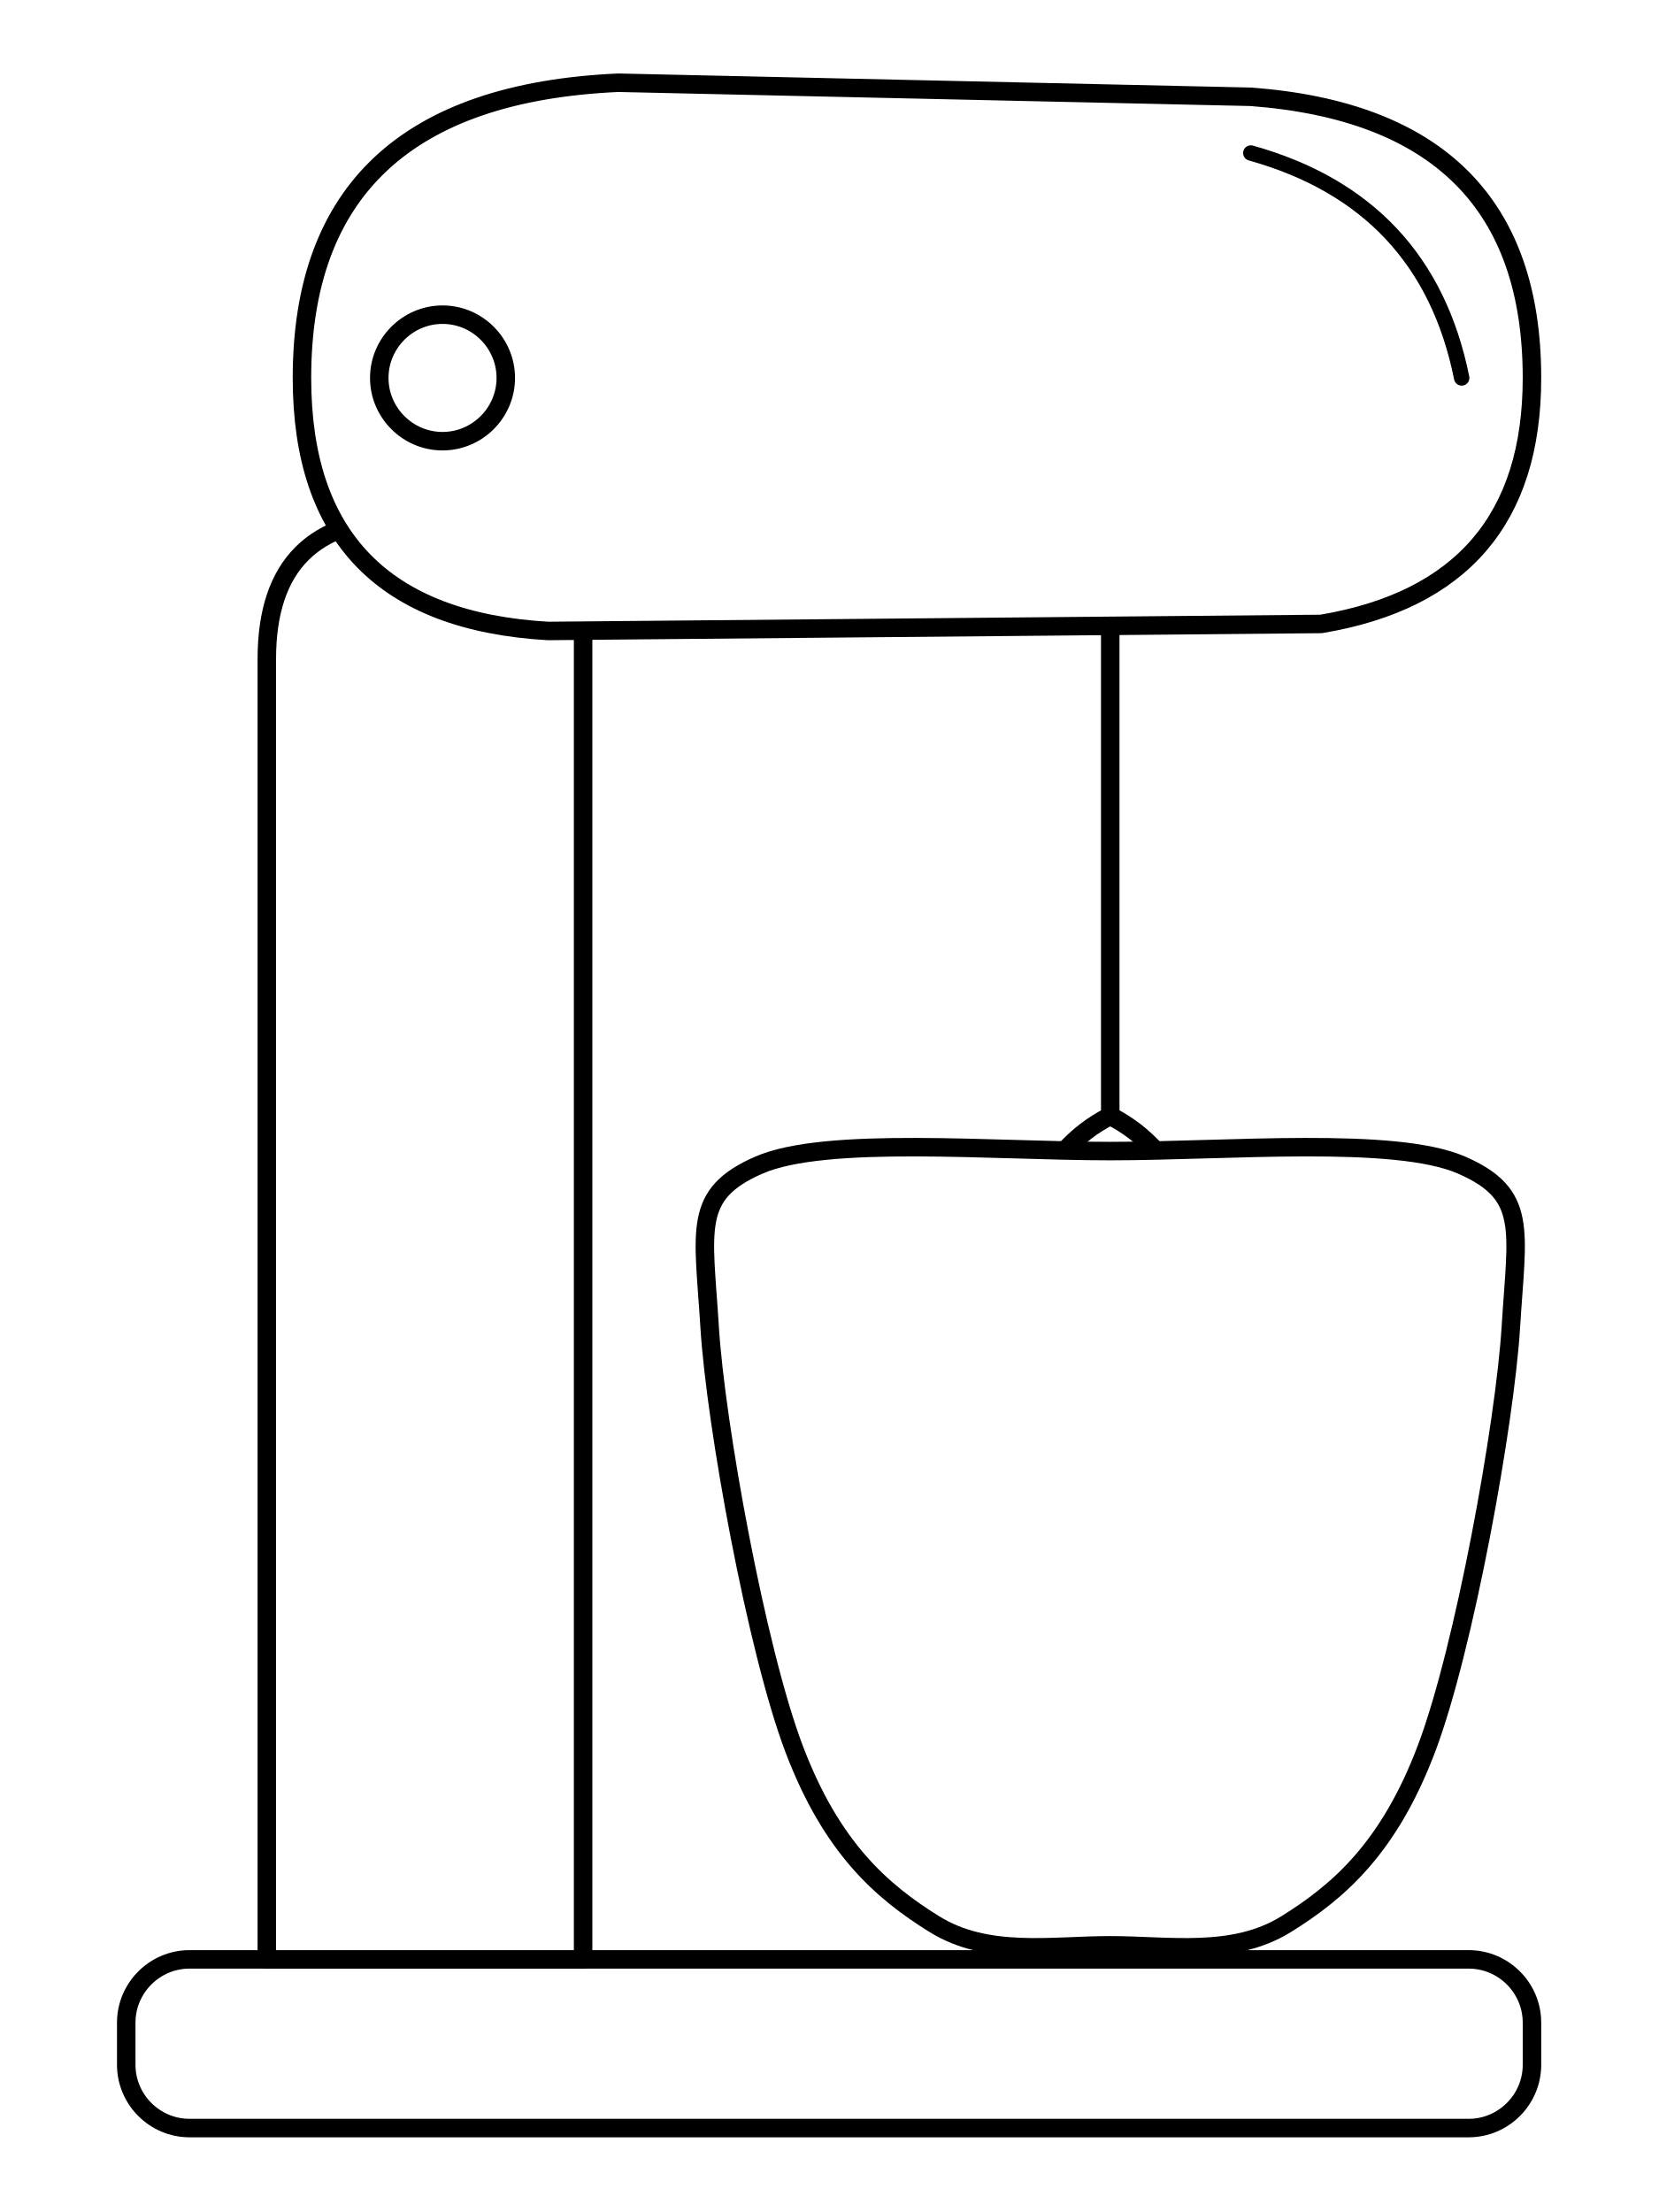
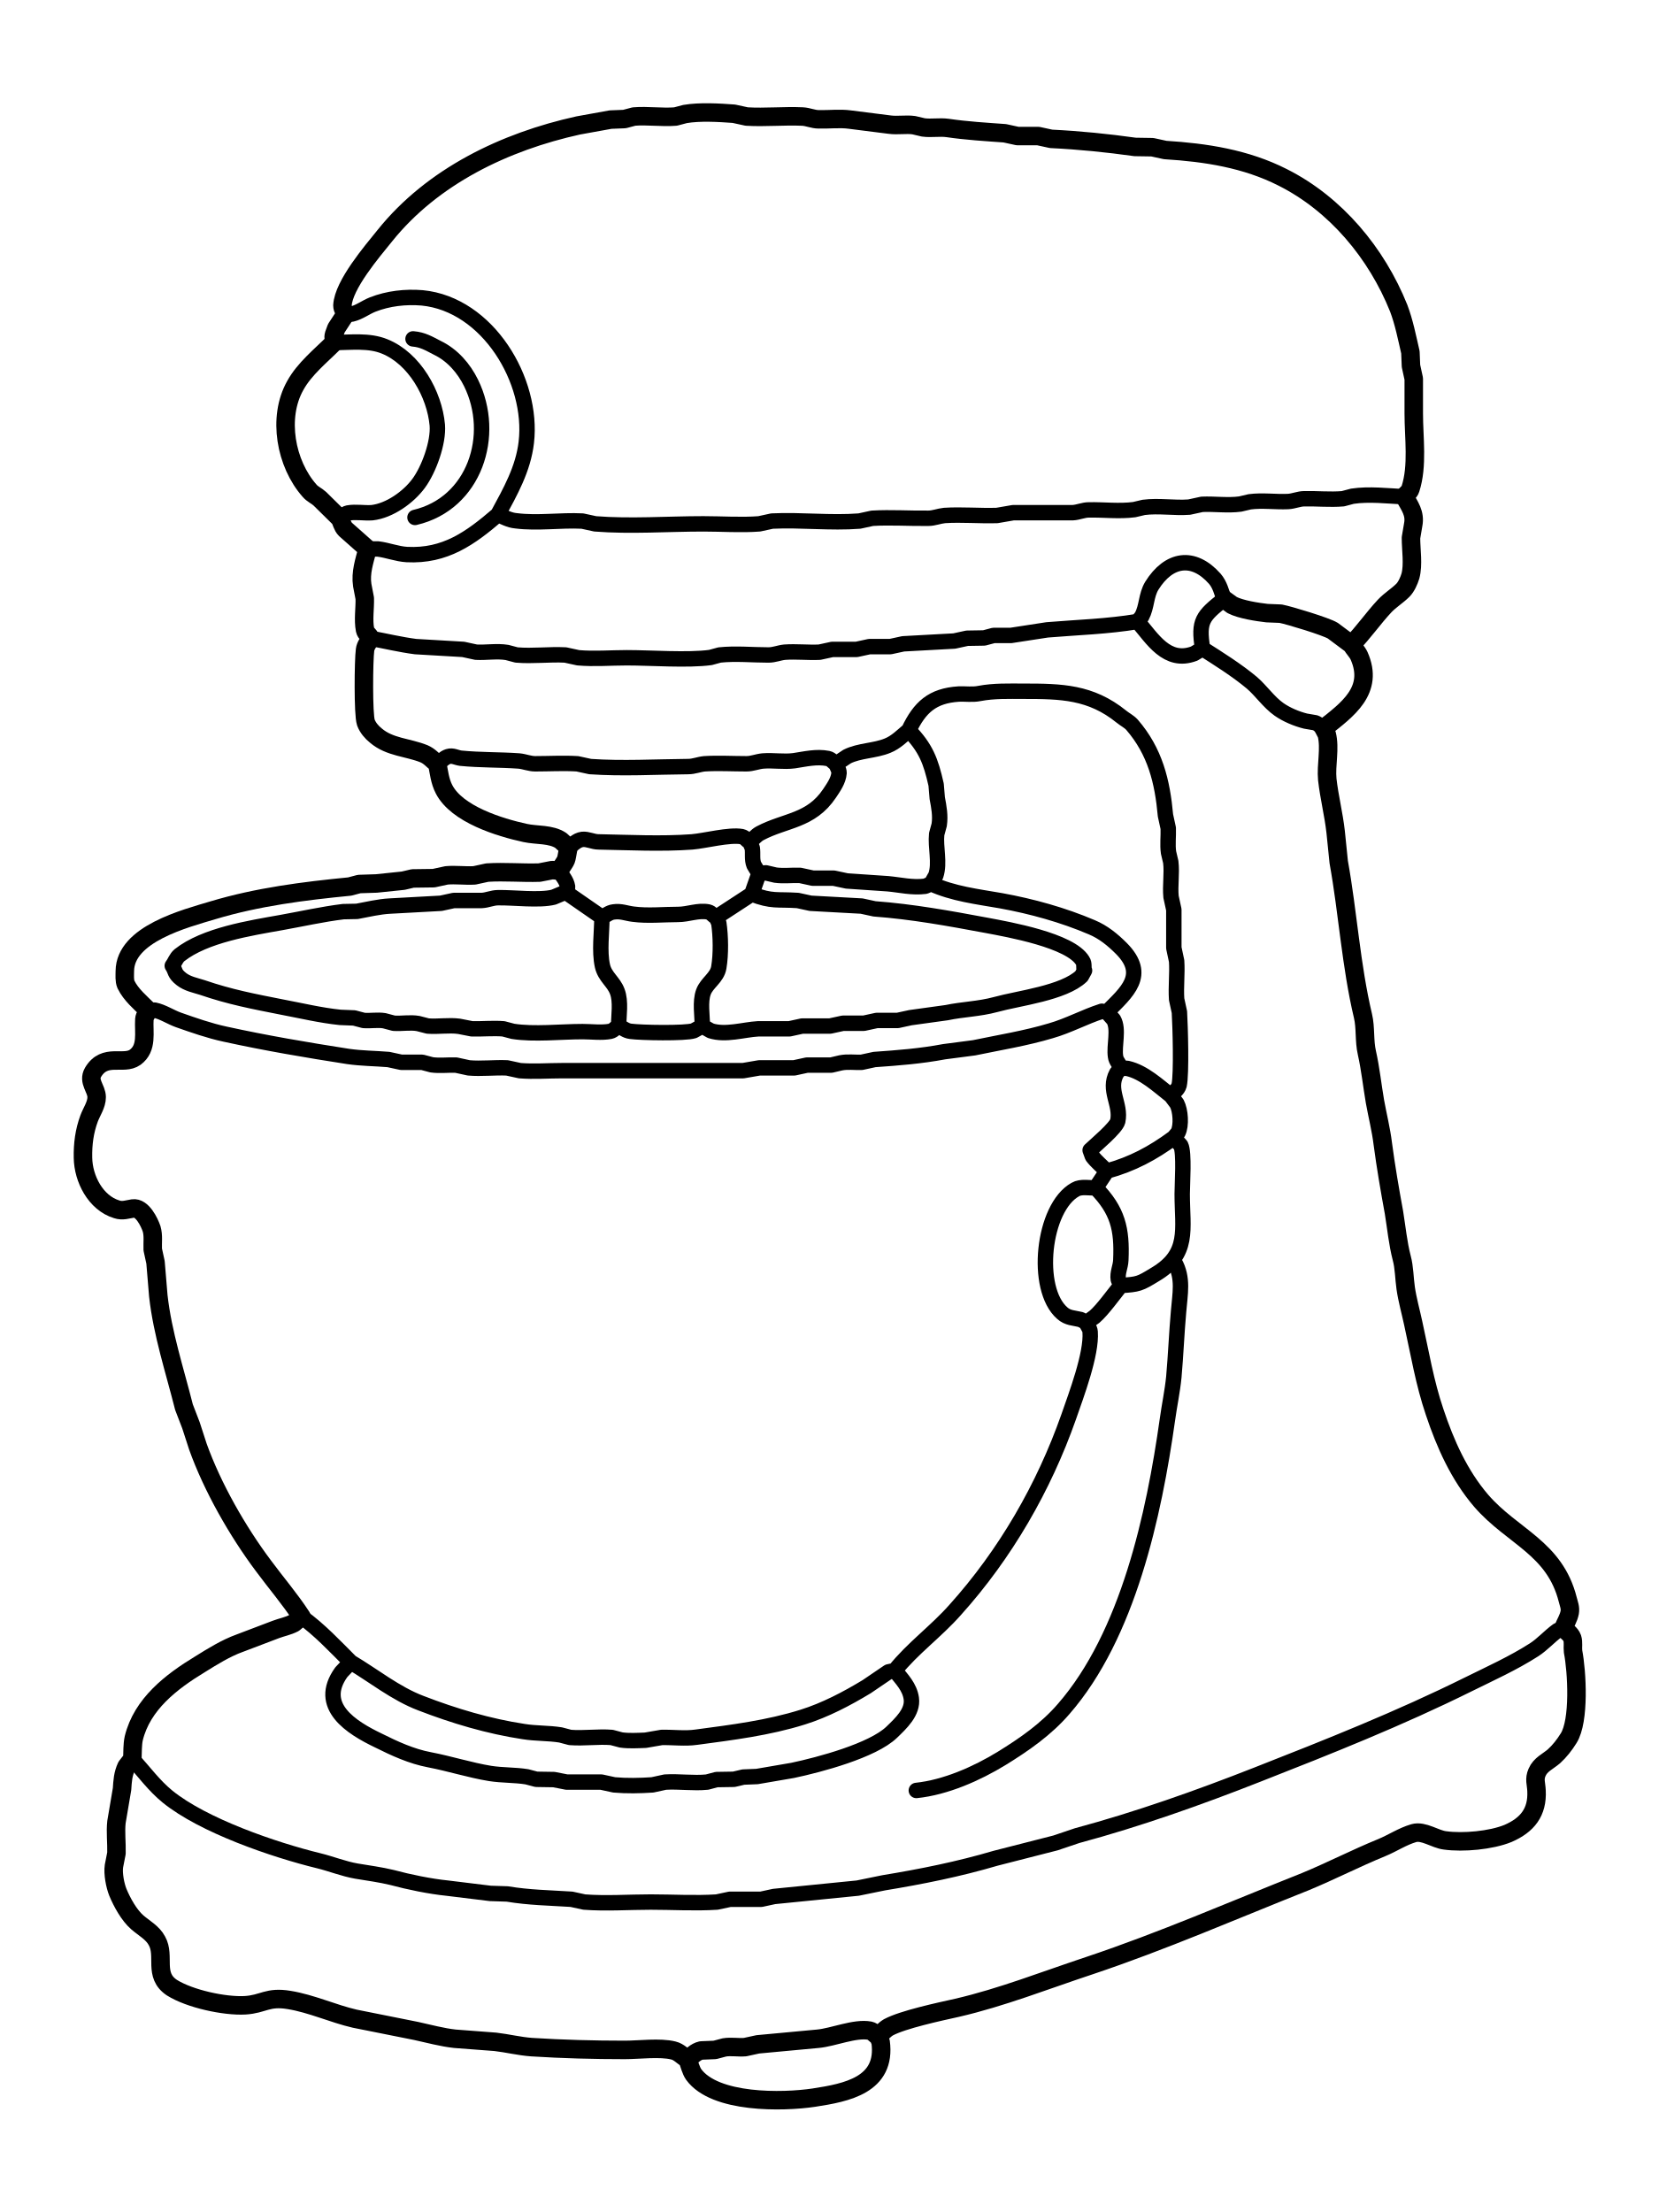
<svg xmlns="http://www.w3.org/2000/svg" version="1.1" viewBox="0 0 600 800" width="5.607in" height="7.476in" role="img" aria-label="The Stand Mixer, a picture to color">
  <rect width="600" height="800" fill="#fff" />
-   <g transform="translate(-81.443 -181.065) scale(1.271)" fill="#fff" data-bw="white" stroke="#000" stroke-width="5.26" stroke-linecap="round" stroke-linejoin="round">
-     <path d="M118 700 L482 700 C491.9 700 500 708.1 500 718 L500 730 C500 739.9 491.9 748 482 748 L118 748 C108.1 748 100 739.9 100 730 L100 718 C100 708.1 108.1 700 118 700 Z" />
-     <path d="M140 700 L140 330 C140 303.3 153.3 290 180 290 L230 290 L230 700 Z" />
-     <path d="M150 250 C150 196.7 180 168.7 240 166 L420 170 C473.3 174 500 200.7 500 250 C500 290 480 313.3 440 320 L220 322 C173.3 319.3 150 295.3 150 250 Z" />
-     <path fill="none" stroke-width="4.383" d="M420 186 C453.3 195.3 473.3 216.7 480 250" />
-     <path d="M208 250 C208 259.9 199.9 268 190 268 C180.1 268 172 259.9 172 250 C172 240.1 180.1 232 190 232 C199.9 232 208 240.1 208 250 Z" />
-     <path fill="none" d="M380 322 L380 460" />
-     <path d="M380 460 C340 480 340 560 380 580 C420 560 420 480 380 460 Z" />
-     <path d="M380 470 C413.3 470 461 465.7 480 474 C499 482.3 495.7 492.3 494 520 C492.3 547.7 480.7 611.7 470 640 C459.3 668.3 445 680.7 430 690 C415 699.3 396.7 696 380 696 C363.3 696 345 699.3 330 690 C315 680.7 300.7 668.3 290 640 C279.3 611.7 267.7 547.7 266 520 C264.3 492.3 261 482.3 280 474 C299 465.7 346.7 470 380 470 Z" />
+   <g transform="translate(-3.284 -2.252) scale(1.009)" fill="#fff" data-bw="white" stroke="#000" stroke-width="6.63" stroke-linecap="round" stroke-linejoin="round">
+     <path fill="none" stroke-width="5.525" d="M127 115 L129.4 114.8 C132 114.2 134.3 112.4 136.8 111.4 C142.4 109.2 148.6 108.5 154.6 109 C178.1 111.3 194.5 138.7 191.9 160.8 C190.8 170.3 186.2 178.4 181.7 186.7 M123 125 C129 125 135.5 124.1 141.1 126.4 C151.8 130.7 159 143.5 160 154.6 C160.5 160.8 157 170.5 153.3 175.5 C149.7 180.4 142.9 185.3 136.6 186 C133.8 186.2 130.8 185.6 128 186.1 C126.6 186.4 126.1 187.6 125 188 M506.7 180.3 C500.7 180 493.9 179.2 488 180.1 L484.6 181 C480 181.4 475.3 180.9 470.8 181 C468.8 181 467 181.9 464.9 182 C460.4 182.2 455.7 181.5 451.2 182.1 L447.8 182.9 C443.3 183.5 438.6 182.8 434.1 183 L429.5 184 C424.1 184.4 418.6 183.4 413.2 184.1 L409.8 184.9 C404.5 185.6 398.9 184.9 393.6 185 C391.5 185 389.8 185.9 387.7 186 L366.4 186 L360.6 187 C354.4 187.2 348 186.6 341.8 187 C339.8 187.2 338 188 336 188 C329.3 188.1 322.6 187.6 315.9 188 L311.3 189 C301 189.8 290.4 188.5 280 189 L275.4 190 C268.9 190.5 262 190 255.4 190 C242.7 190 229.2 191 216.6 190 L212 189 C204.1 188.6 196 189.9 188.2 188.9 C185.8 188.7 183.8 187.5 181.7 186.7 M181.7 186.7 C171.8 195.2 162.8 201.7 149.1 201 C145.6 200.8 142.1 199.4 138.7 199 L135 199 M442 217 C441.1 214.4 440.5 211.8 438.7 209.7 C431 201 422.2 202.4 416.1 212.2 C414 215.7 414.4 219.6 412.5 223.2 L411 225 M442 217 C434.3 223.1 432.7 224.7 434.3 234.7 M411 225 C416.3 231.1 421.5 240.2 431.3 236.5 L434.3 234.7 M411 225 C400.3 226.8 389.4 227.1 378.6 228 L365.6 230 L359.4 230 L356 230.9 L349.9 231 L345.3 232 L327 233 L322.4 234 L314.9 234 L310.3 235 L301.6 235 L297 236 C292.9 236.2 288.7 235.7 284.5 236 C282.5 236.2 280.8 237 278.7 237 C273 237 266.9 236.4 261.2 237 L257.9 237.9 C249.8 239 236.6 238 227.9 238 C222.2 238 216.2 238.5 210.5 238 L205.9 237 C200.1 236.7 194.2 237.5 188.4 237 L185 236.1 C181.4 235.5 177.5 236.2 173.9 236 L169.3 235 L152.2 234 C146.8 233.3 141.4 232 136 231 M434.3 234.7 C440.1 238.4 446.5 242.4 451.9 246.9 C455.3 249.8 458 253.9 461.7 256.5 C464.4 258.4 468 259.9 471.2 260.7 L474.7 261.3 C475.9 261.7 476.6 262.8 477.7 263.3 M329 264 C332.9 255.8 337.4 251.6 346.9 251 C349.3 250.9 351.9 251.3 354.3 250.8 C359.6 249.8 364.8 250 370.2 250 C383.6 250 394.2 250.2 405.2 259.1 C406.4 260.1 407.9 260.8 409 262 C417.3 271.6 419.9 282.3 421 294.5 L422 299.1 C422.1 302 421.7 305 422.1 307.8 L422.9 311.2 C423.4 315.3 422.6 319.6 423 323.7 L424 328.3 L424 342 L425 346.7 C425.3 351.2 424.7 355.8 425 360.4 L426 365 C426.3 369.9 426.8 387.2 425.9 391.2 C425.4 393 423.9 393.6 423 395 M329 264 C335.1 270.3 336.9 275 338.8 283.5 L339.2 288.3 C339.8 291.5 340.4 294.6 339.9 297.9 L339 301.2 C338.5 305.9 340.2 311.5 338.7 316 L337 319 M329 264 C326.6 266 324.4 268.3 321.4 269.5 C316.8 271.4 311.3 271.2 306.9 273.4 L303 276 M160 276 C161.4 275.2 162.3 273.9 163.9 273.4 C165.5 272.9 166.8 273.8 168.4 274 C175.4 274.7 182.3 274.5 189.3 275 C191.3 275.2 193.1 276 195.1 276 C200.1 276 205.2 275.7 210.2 276 L214.8 277 C226.3 277.8 238.3 277.1 249.9 277 C252 277 253.7 276.2 255.8 276 C260.7 275.7 265.8 276 270.8 276 C272.9 276 274.6 275.2 276.7 275 C280.4 274.7 284.2 275.4 287.9 274.9 C291.9 274.3 295.9 273.3 300 274.1 C301.4 274.4 301.9 275.6 303 276 M303 276 C303.1 277.1 304 277.9 304 279.3 C303.8 282 302 284.5 300.6 286.6 C293.9 296.6 284.8 296.1 275.7 300.9 C274.2 301.7 273.3 303 272 304 M272 304 L272.9 306.2 C273.2 308.2 272.7 310.3 273.5 312.3 L275.3 315.3 M272 304 C270.9 303.6 270.5 302.4 269.1 302.1 C264.7 301.3 256 303.6 251.3 304 C240.3 304.8 228.8 304.2 217.8 304 C215.8 304 213.9 302.9 212 303.1 C209.8 303.4 208.7 305 207 306 M203.7 314.3 C204.8 316.4 206.3 317.7 206.7 320.1 C206.8 320.8 206 321.3 206 322 M275.3 315.3 L277.8 315.1 L281.2 315.9 C284.1 316.3 287.1 315.9 290 316 L294.6 317 L302.1 317 L306.8 318 L321.5 319 C325.9 319.4 330.2 320.5 334.9 319.9 L337 319 M275.3 315.3 L272.7 322.7 M337 319 C344.9 322.6 353.5 323.6 362.1 325.1 C373.1 327.1 384.3 330.2 394.6 334.6 C398.7 336.3 402.1 339.1 405.2 342.2 C414.6 351.7 407.2 357.8 400 365 M206 322 L219 331 M206 322 L201.7 323.8 C196.6 325.1 187.4 323.9 181.8 324 C179.7 324 178 324.9 175.9 325 L165.9 325 L161.3 326 L143 327 C139.1 327.2 135 328.2 131.2 328.9 L126.3 329 C118.9 329.9 111.4 331.6 104.1 332.9 C92.9 334.9 76.7 337.4 67.6 344.6 C66.3 345.7 66 347.1 65 348.4 C66.3 350.3 65.6 351.1 68.3 353.2 C70.5 354.9 73.3 355.4 75.8 356.2 C85.7 359.6 94.2 361.2 104.3 363.2 C111.2 364.5 118.3 366.2 125.2 366.9 L130.2 367.1 L133.6 368 C136.1 368.2 138.6 367.7 141 368.1 L144.4 369 C147.3 369.2 150.3 368.6 153.1 369.1 L156.6 370 C160.3 370.3 164.1 369.6 167.8 370.1 L172.4 371 C176.1 371.1 180 370.7 183.7 371 L187.1 371.9 C194.7 373.1 204.2 372 212.1 372 C215.2 372 218.9 372.5 222 371.9 C223.4 371.6 223.9 370.4 225 370 M272.7 322.7 C280.1 325.5 281.6 324.5 289.2 325 L293.8 326 L312.1 327 L316.7 328 C330.2 329 343.4 331.4 356.8 333.9 C364.8 335.4 386.9 339.3 391.3 346.6 C392.1 347.8 391.5 349 392 350.1 L390.9 352.1 C384.5 358.2 368.4 360 360.1 362.3 C354.2 363.9 348.3 364 342.6 365.2 L329.6 367 L325 368 L317.5 368 L312.9 369 L305.4 369 L300.8 370 L290.8 370 L286.2 371 L275 371 C269.7 371.3 263.4 373.4 258 371.7 L255 370 M272.7 322.7 L260 331 M219 331 C220.5 330.4 221.5 329.3 223.2 329.1 C225.8 328.7 227.7 329.6 230.2 329.9 C235.4 330.6 241.1 330 246.3 330 C249.9 330 253.5 328.4 257.1 329.1 C258.4 329.4 258.9 330.6 260 331 M219 331 C219 336.5 218 343.1 219.2 348.5 C220.1 352.4 223.2 354.1 224.5 357.6 C225.9 361.2 225 366.3 225 370 M260 331 L260.9 333.1 C261.6 337.8 261.7 344.3 260.9 349 C260.3 352.7 256.6 354.5 255.4 357.8 C254.1 361.3 255 366.3 255 370 M56.3 364.3 L58.7 364.3 C61.6 364.9 64.4 366.8 67.2 367.8 C72.6 369.7 78.3 371.7 83.9 372.9 C98.5 376.1 113.2 378.6 128 380.9 C132.8 381.6 137.7 381.6 142.5 382 L147.1 383 L154.6 383 L158 383.9 C160.8 384.3 163.9 383.9 166.7 384 L171.3 385 C175.8 385.4 180.5 384.8 185 385 L189.6 386 C194.6 386.4 199.7 386 204.6 386 L234.6 386 L269.6 386 L275.4 385 L287.9 385 L292.5 384 L301.2 384 L304.6 383.2 C307.1 382.7 309.6 383.1 312.1 383 L316.7 382 C325.2 381.4 333.2 380.8 341.7 379.2 L352.4 377.8 C361.5 375.9 370.9 374.4 379.9 371.7 C386.2 369.9 392 366.7 398.2 364.7 L400 365 M400 365 L402.4 367.7 C404.4 371.2 402.5 377 403.1 380.9 C403.3 382.6 404.5 383.5 405 385 M225 370 C226.5 370.6 227.5 371.7 229.3 371.9 C232.9 372.4 248.9 372.7 251.9 371.7 L255 370 M405 385 L407.4 385.2 C413.2 386.5 418.4 391.4 423 395 M405 385 L403.5 386.9 C400.2 393 405.2 398 403.9 404.1 C403.3 406.5 396.1 412.5 394 414.5 L394.8 416.7 C396.2 418.6 398.3 420.3 400 422 M423 395 L425.1 397.8 C426.4 400.3 426.8 405.6 425.5 408.2 L424 410 M424 410 L426.5 412.8 C427.8 415.4 427 426.6 427 430.2 C427 442.9 429.8 451.7 417.2 459.1 C411.8 462.4 411.3 462.6 405 463 M424 410 C416.4 415.6 409.1 419.5 400 422 M400 422 L396 428 M396 428 C403.9 436.1 405.5 442.7 405 453.9 C404.9 456.4 403.7 458.4 404.1 460.9 L405 463 M396 428 C393.8 428.1 390.7 427.4 388.7 428.6 C377 435.1 374 464.2 384 472.9 C386 474.7 388.1 474.6 390.6 475.2 L392.7 476.3 M405 463 C402.5 466.1 398.4 471.8 395.6 474.2 L392.7 476.3 M392.7 476.3 C392.9 477.5 393.9 478.2 394 479.6 C394.6 487.6 389 502.3 386.3 510.1 C377.4 535.4 363.6 559.3 345.6 579.3 C338.8 587 330.3 593.1 324 601 M111.3 581.7 C117.8 586.4 123.3 592.3 129 598 M563.7 585.7 L561.5 586.7 C558.6 588.8 556.2 591.6 553.1 593.6 C545.6 598.4 537.4 602.1 529.5 606 C504.9 618.2 479.5 628.3 454 638.3 C432.9 646.6 411.2 654.3 389.3 660.2 L381.6 662.8 L360.1 668.3 C346.9 672.2 333.4 674.9 320 677.1 L310.7 679 L280.7 682 L276.1 683 L264.9 683 L260.2 684 C252.4 684.5 244.3 684 236.5 684 C228.6 684 220.6 684.6 212.7 684 L208.1 683 C200.4 682.5 192.8 682.4 185.1 681.1 L179 680.9 L163.5 679 C157.5 678.4 149.7 676.8 143.8 675.2 C139.7 674.2 135.2 673.6 131 672.9 C126.4 672.1 122 670.3 117.5 669.2 C101.5 665.3 76.1 656.6 63.3 646.2 C58.5 642.3 54.8 637.2 50.7 632.7 M129 598 C137.1 602.8 145.1 609.3 154.1 612.7 C166 617.3 178.4 621 191 622.9 C195.3 623.6 199.9 623.4 204.2 624.1 L207.6 625 C212.6 625.4 217.6 624.6 222.5 625 L225.9 625.9 C228.7 626.3 231.8 626.1 234.6 626 L240.4 625 C244.5 624.9 248.8 625.5 252.9 624.9 C265.6 623.2 278.6 621.6 291 617.7 C299 615.2 306.8 611.1 313.9 606.8 L321.7 601.5 L324 601 M129 598 L125.6 601.6 C116.8 613.8 129.3 621.5 138.9 626.1 C144.7 629 150.8 631.8 157.2 633 C164.5 634.4 171.6 636.7 178.9 637.9 C183.3 638.6 187.8 638.4 192.1 639.1 L195.5 640 L201.8 640.1 L206.4 641 L218.8 641 L223.4 642 C227.8 642.4 232.7 642.3 237.1 642 L241.7 641 C246.7 640.7 251.8 641.5 256.7 641 L260.1 640.1 L266.3 640 L269.7 639.2 L274.6 639 L287.4 636.8 C296.9 634.8 316.1 629.7 322.9 623.1 C326.1 620 330.6 615.9 329.9 611 C329.3 606.9 326.5 604.1 324 601" />
+     <path fill="none" stroke-width="5.525" d="M424.3 454.7 C427.5 460.4 426.2 466 425.7 472.3 C425 480.1 424.7 488 424 495.8 C423.5 500.9 422.4 506 421.7 511.1 C416.9 545.1 407.6 588.3 384.5 614.8 C378.2 622.1 370.4 627.5 362.3 632.5 C353.3 638 342.2 642.9 331.7 644 M151.3 123.7 C154.8 124 156.9 125.3 160 126.9 C165.4 129.5 169.5 134.2 172.1 139.5 C181.3 158.2 173.4 182.7 152 187.7" />
+     <path fill="none" d="M127 115 L123.8 119.9 L123 122.1 C122.6 123.4 123.1 124.3 123 125 M127 115 C126.9 113.9 126 113.1 126 111.7 C126.4 104.3 136.6 92.4 141.2 86.7 C158.3 65.4 184.2 53 210.5 47.2 L222.1 45.1 L227.1 44.9 L230.5 44 C235.4 43.6 240.5 44.4 245.4 44 L248.8 43.1 C254.1 42.2 260.9 42.6 266.3 43 L270.9 44 C277.5 44.4 284.2 43.7 290.9 44 C292.9 44.1 294.7 45 296.7 45 C300.4 45.1 304.3 44.6 307.9 45.1 L322.1 46.9 C325 47.3 328 46.7 330.8 47.1 L334.2 47.9 C337.1 48.3 340 47.7 342.9 48.1 C349.7 49.1 356.5 49.5 363.4 50 L368 51 L375.4 51 L380 52 C390.2 52.5 400.1 53.5 410.1 54.9 L416.3 55 L420.9 56 C435.4 56.9 449.8 59.1 463 65.8 C482.1 75.4 496.7 93 504.6 112.7 C506.5 117.7 507.6 123.3 508.8 128.5 L509 133.4 L510 138 L510 150.5 C510 159.1 511.5 169.2 508.8 177.5 C508.4 178.8 507.2 179.2 506.7 180.3 M123 125 C118.2 129.8 112.4 134.4 109.1 140.4 C102.6 151.9 105.7 168.5 114.2 178.1 C115.3 179.4 116.7 179.9 117.9 181 L125 188 M506.7 180.3 C508.5 183.6 510.6 186.2 509.8 190.3 L509 195 C509 199.3 509.9 204.6 508.8 208.7 C508.3 210.4 507.3 212.6 506.1 213.8 C504.1 215.8 501.6 217.3 499.6 219.4 C495.4 223.9 492 228.9 487.7 233.3 M125 188 C125.8 189.3 125.9 190.8 127.1 192 L135 199 M135 199 C133.9 203.2 132.4 207.5 133.1 212 L134 216.7 C134.1 220.3 133.4 224.4 134.1 228 C134.4 229.4 135.6 229.8 136 231 M442 217 L444.9 219.1 C448 220.7 453.9 221.6 457.4 222 L462.3 222.2 C465.4 222.8 478.6 226.8 481 228.3 L487.7 233.3 M136 231 C135.4 232.5 134.3 233.5 134.1 235.2 C133.6 238.9 133.4 258.3 134.4 261.2 C135.1 263.1 136.5 264.7 138 265.9 C142.9 270.1 149.5 270.1 155.2 272.4 C157.3 273.3 158.3 274.7 160 276 M487.7 233.3 C488.5 234.7 489.7 235.8 490.4 237.3 C495.9 249.7 486.2 256.6 477.7 263.3 M477.7 263.3 L478.8 265.4 C480.1 270.5 478.5 276.4 479 281.6 C479.7 287.9 481.3 294.1 482 300.4 L483.1 311.2 C486.4 329.5 487.5 348.3 491.8 366.4 C492.8 370.6 492.2 375.3 493.2 379.6 C494.5 385.4 495.1 391.3 496.1 397.1 C497 402.1 498.3 407.2 498.9 412.2 C500 420.5 501.4 428.6 502.9 436.8 C503.8 442.3 504.3 447.8 505.7 453.2 C506.6 456.5 506.6 460.4 507.1 463.9 C507.7 468.1 508.9 472.3 509.8 476.5 C512.2 487.3 513.9 497.8 517.5 508.4 C521.3 519.8 526.3 531 534.2 540.2 C545.4 553.1 560.5 557 565.2 575.6 C565.6 577.2 566.2 578.5 565.9 580.2 C565.5 582.3 564.4 583.9 563.7 585.7 M160 276 C160.6 279 160.9 282.2 162.4 285.1 C167 294.1 182.3 298.8 191.5 300.8 C195.6 301.7 200.7 301.1 204.3 303.5 L207 306 M207 306 C205.9 311.6 206.8 309.5 203.7 314.3 M203.7 314.3 L201.2 314.1 L196.6 315 C190.4 315.2 184.1 314.6 177.9 315 L173.3 316 C169.9 316.2 166.6 315.7 163.3 316 L158.7 317 L151.2 317.1 L147.8 317.9 L138.2 318.9 L132 319.1 L128.6 320 C112.2 321.6 95.6 323.7 79.6 328.5 C69.6 331.5 48.1 337 48 350.3 C48 351.8 47.8 353.7 48.4 355.1 C50.2 358.8 53.5 361.5 56.3 364.3 M56.3 364.3 C56.1 365.5 55.1 366.2 55 367.6 C54.7 372.3 56.2 377.9 51.7 381.2 C47.5 384.2 40.8 379.5 36.6 386.6 C34.7 389.9 37.9 392.4 37.9 395.5 C37.9 398.2 36.1 400.7 35.2 403.1 C33.5 407.7 32.9 412.3 33 417.2 C33.1 424.7 37.5 433.4 45.1 435.7 C47.2 436.4 48.9 435.7 50.9 435.4 C54.2 434.9 56.8 440.3 57.6 442.7 C58.3 445.1 57.9 447.6 58 450.1 L59 454.7 L60 466.7 C61.5 480.2 65.9 493.5 69.2 506.6 L71.7 513.1 L74.2 520.8 C79.4 535.3 88.4 551.1 97.7 563.5 C102.2 569.6 107.2 575.4 111.3 581.7 M111.3 581.7 L108.6 584 C106.5 585.1 104.2 585.5 102.1 586.3 L89.2 591.2 C84.2 593 79.4 596 74.9 598.8 C64.7 605 54.2 613 51.2 625.3 C50.7 627.6 50.8 630.4 50.7 632.7 M563.7 585.7 C564.6 587 566.2 587.7 566.8 589.4 C567.3 590.9 566.9 592.6 567.1 594.2 C568.5 601.4 569.5 619 565.5 625.3 C564 627.7 562.3 629.9 560.2 631.8 C558.1 633.6 555.4 634.7 554.2 637.5 C553.1 640 553.9 641.5 554 644.1 C554.4 651.8 550.7 656.4 543.8 659.4 C537.7 661.9 527.7 662.8 521.2 661.9 C517.7 661.5 513.5 658.3 510 659.3 C505.9 660.5 502.4 662.9 498.5 664.5 C489.2 668.3 480.3 672.9 471.1 676.7 C445.4 686.9 420 698 393.7 706.8 C378 712 362.3 718.2 346.3 721.9 C340 723.3 326.9 726.1 321.7 728.9 C320.2 729.8 319.3 731 318 732 M50.7 632.7 L48.6 635.4 C47.3 638.2 47.2 640.6 47 643.5 L45 655.3 C44.6 658.9 45.1 662.8 45 666.5 L44.1 671.1 C43.7 673.8 44.5 678 45.5 680.5 C47 684.1 49.5 688.7 52.5 691.3 C54.8 693.3 58 695 59.5 697.9 C62.6 703.4 58.1 710.2 64.9 714.7 C71.3 718.7 83.7 721.4 91.1 721 C97.7 720.6 99.1 717.8 106.9 719.1 C114.9 720.4 122.6 724 130.4 725.8 L152.4 730.2 C157 731.2 161.7 732.5 166.3 733 L180.8 734.1 C185.1 734.6 189.5 735.7 193.8 736 C204.9 736.7 216 737 227.2 737 C232.3 737 239.8 736 244.6 737.2 C246.7 737.7 247.9 739.3 249.7 740.3 M318 732 L318.9 734.1 C321 749.6 306.7 752.3 295 754.1 C283.7 755.8 259.5 756.2 251.9 745.8 C250.9 744.4 250.3 741.9 249.7 740.3 M318 732 C316.9 731.6 316.4 730.4 315 730.1 C309.7 729.1 301.9 732.5 296.4 733 L274.9 735 L270.3 736 C267.8 736.2 265.3 735.7 262.9 736.1 L259.5 737 L254.6 737.2 C252.4 737.7 251.4 739.2 249.7 740.3" />
  </g>
</svg>
